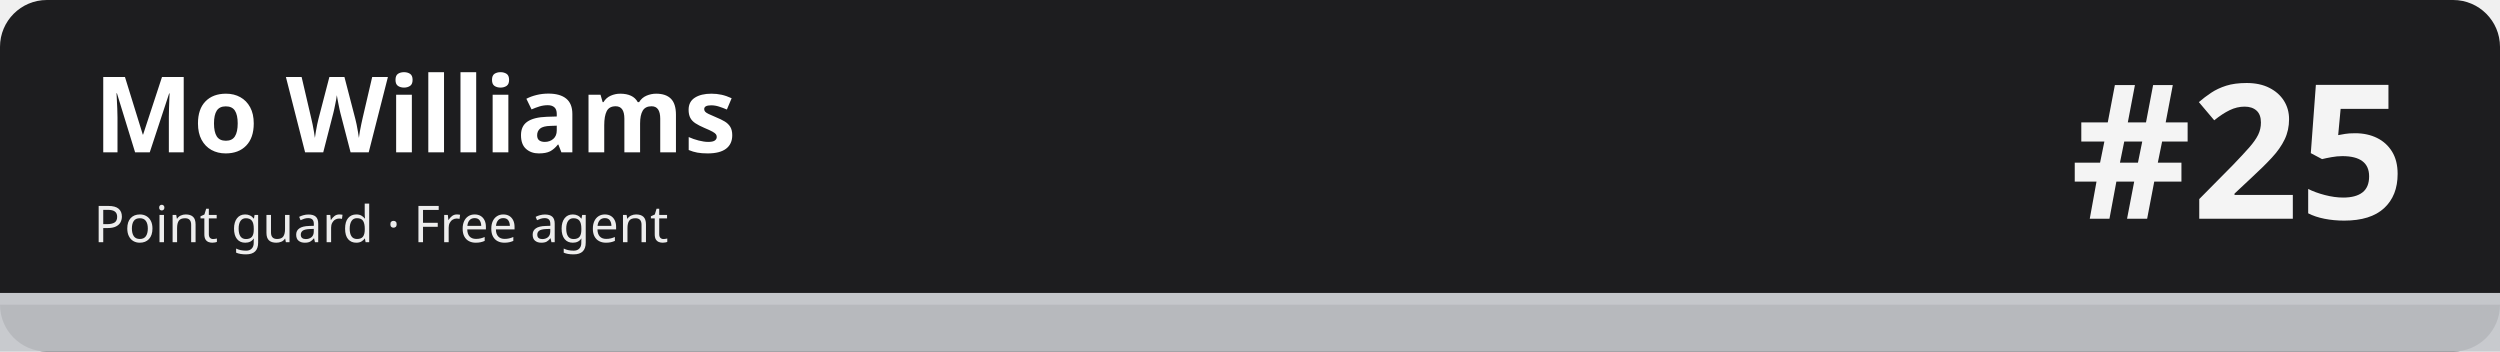
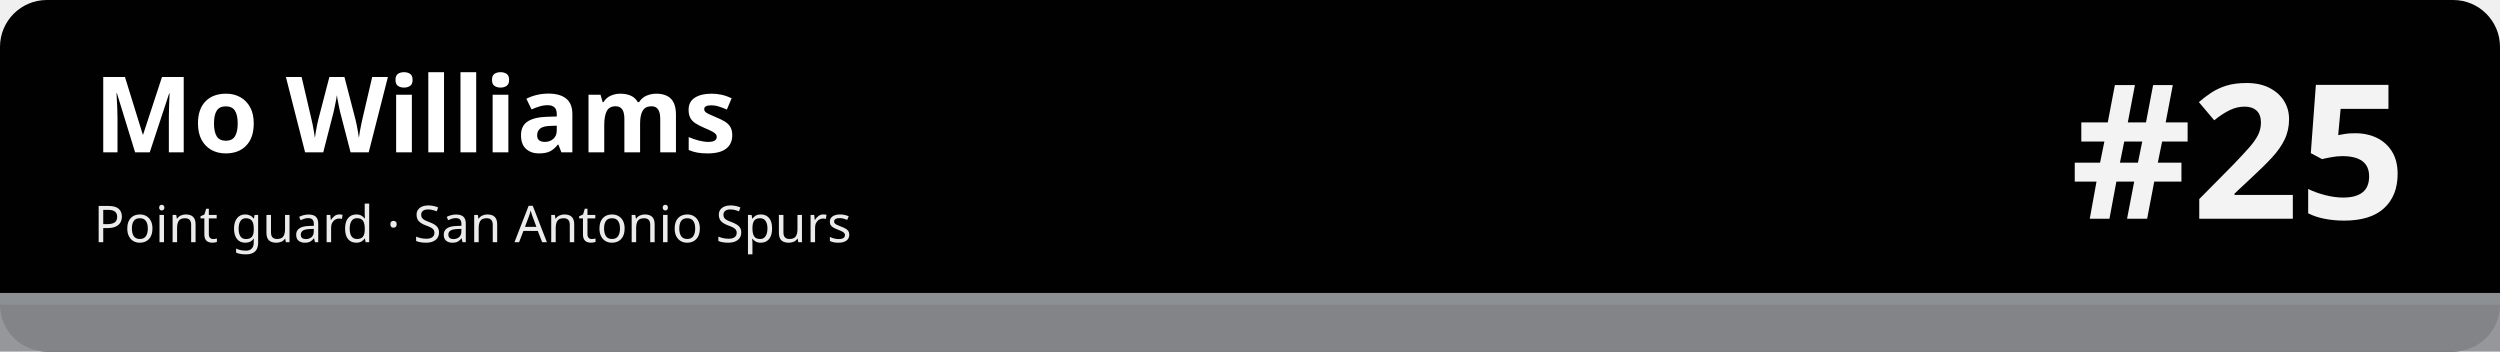
<svg xmlns="http://www.w3.org/2000/svg" width="1280" height="180" viewBox="0 0 1280 180" role="img" aria-labelledby="t d">
-   <rect width="1280" height="180" rx="24" fill="#1d1d1f" />
-   <rect x="0" y="150" width="1280" height="30" fill="#c5c7cb" fill-opacity=".92" />
-   <rect x="0" y="150" width="1280" height="6" fill="#c5c7cb" />
+   <rect width="1280" height="180" rx="24" fill="#010101" />
+   <rect x="0" y="150" width="1280" height="30" fill="#8d9093" fill-opacity=".92" />
+   <rect x="0" y="150" width="1280" height="6" fill="#8d9093" />
  <text x="48" y="78" font-family="sans-serif" font-size="54" font-weight="700" fill="#ffffff">Mo Williams</text>
-   <text x="48" y="124" font-family="sans-serif" font-size="26" fill="#ffffff" fill-opacity=".92">Point guard · Free agent</text>
+   <text x="48" y="124" font-family="sans-serif" font-size="26" fill="#ffffff" fill-opacity=".92">Point guard · San Antonio Spurs</text>
  <text x="1232" y="112" font-family="sans-serif" font-size="96" font-weight="800" fill="#ffffff" fill-opacity=".95" text-anchor="end">#25</text>
</svg>
